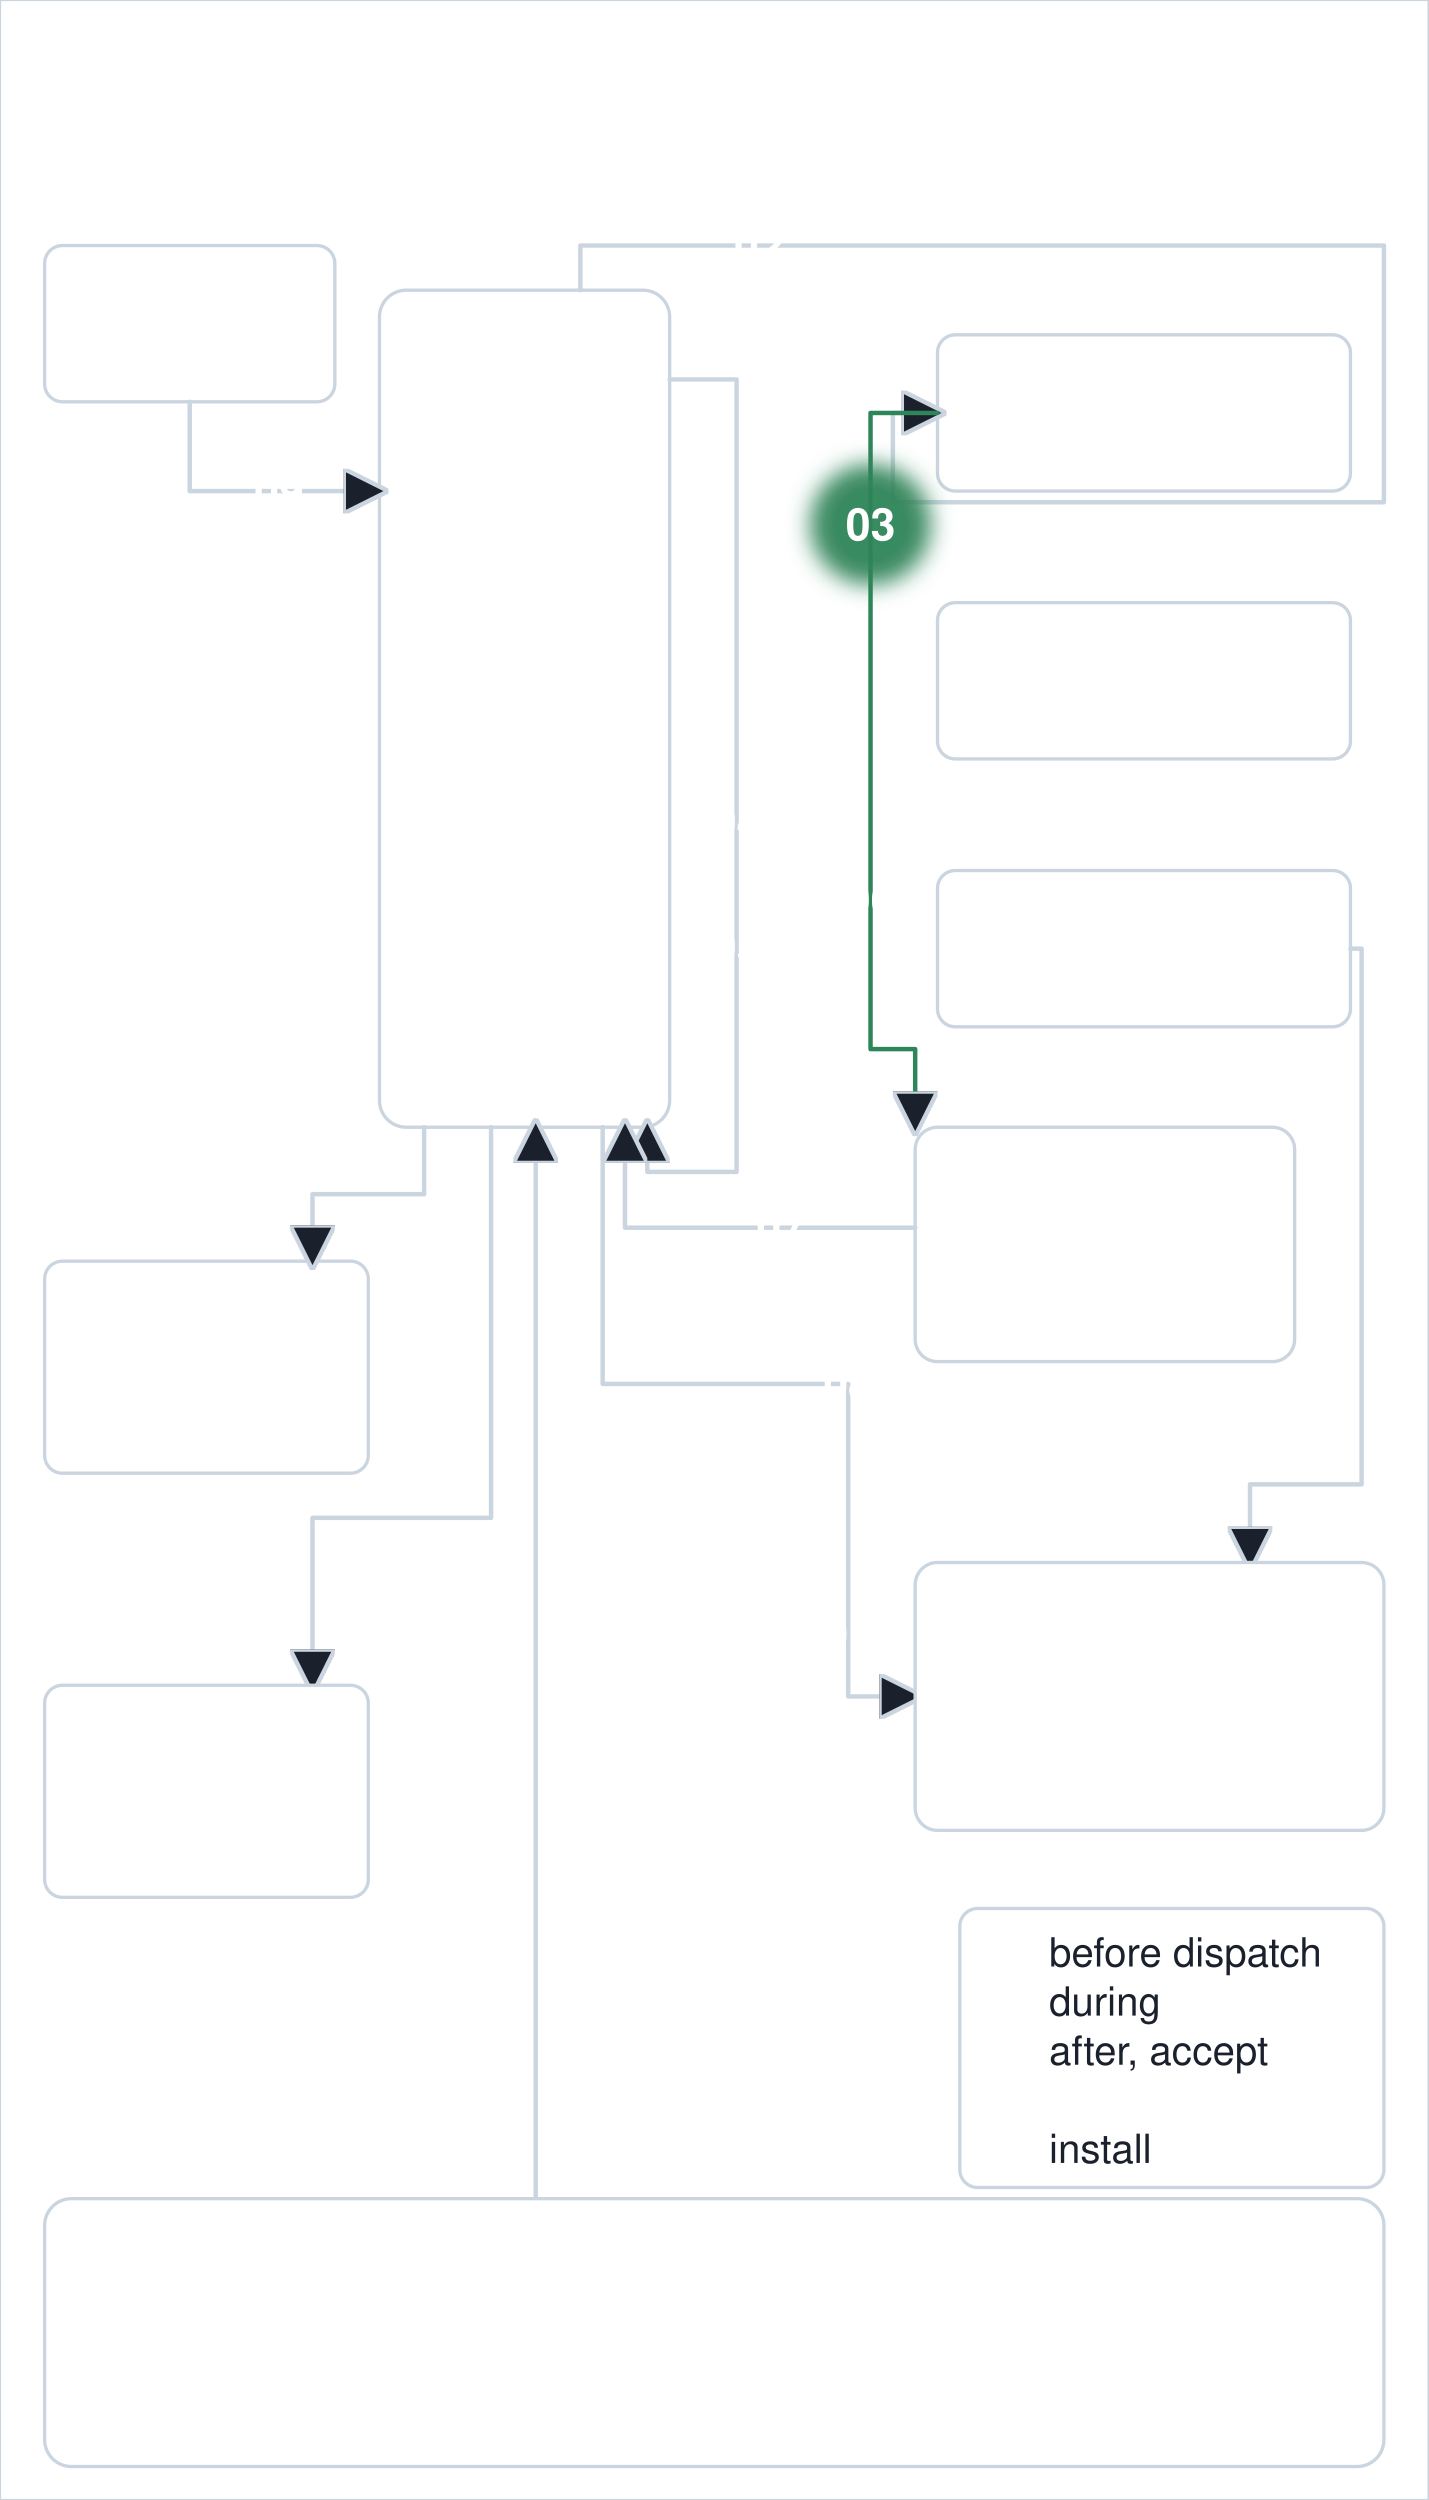
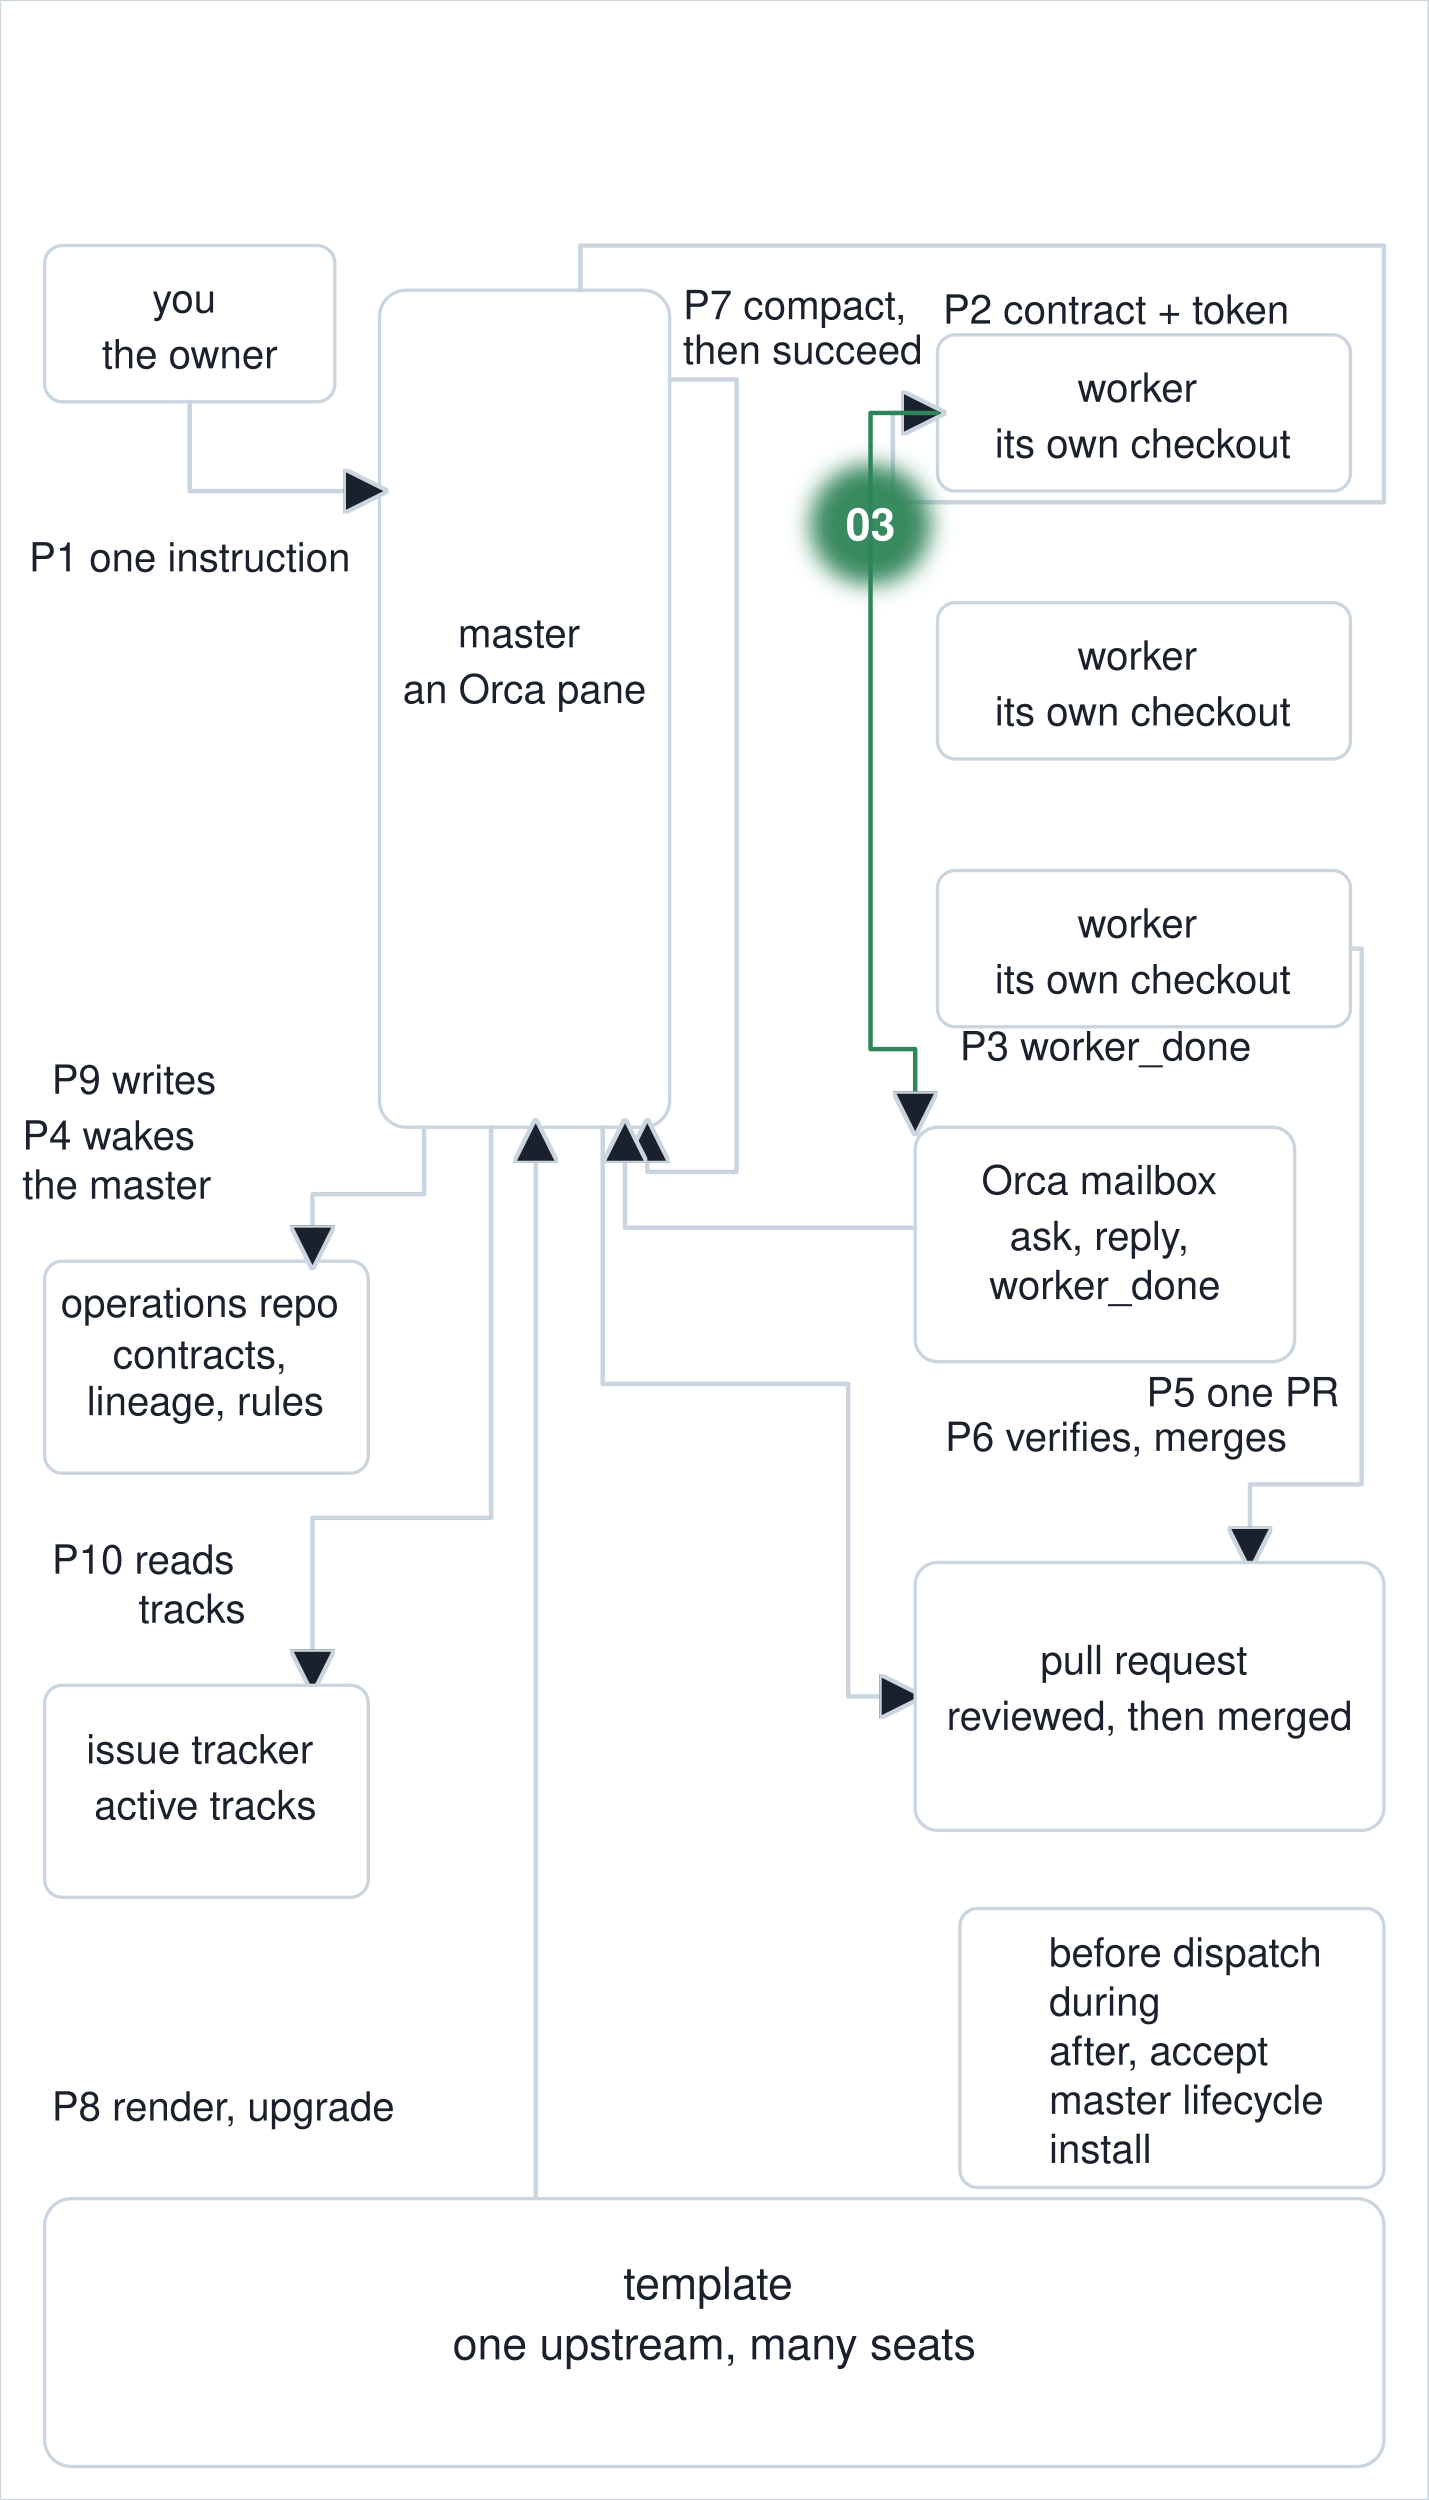
<svg xmlns="http://www.w3.org/2000/svg" width="640" height="1120" viewBox="0 0 640 1120" font-family="Helvetica, Arial, sans-serif">
  <defs>
    <marker id="system-arrow" markerWidth="10" markerHeight="10" refX="8" refY="5" orient="auto">
      <path d="M0,0 L10,5 L0,10 z" fill="#1a202c" stroke="#cbd5e0" />
    </marker>
    <filter id="glow-unit-03" x="-50%" y="-50%" width="200%" height="200%">
      <feGaussianBlur in="SourceGraphic" stdDeviation="5" result="coloredBlur" />
    </filter>
  </defs>
  <rect width="640" height="1120" fill="#ffffff" stroke="#cbd5e0" />
  <rect x="20" y="110" width="130" height="70" rx="8" fill="#ffffff" stroke="#cbd5e0" stroke-width="1.5" />
+   <text x="85" y="140" text-anchor="middle" font-size="18" fill="#1a202c">
+     <tspan x="85" dy="0">you</tspan>
+     <tspan x="85" dy="25">the owner</tspan>
+   </text>
  <rect x="170" y="130" width="130" height="375" rx="12" fill="#ffffff" stroke="#cbd5e0" stroke-width="1.5" />
+   <text x="235" y="290" text-anchor="middle" font-size="18" fill="#1a202c">
+     <tspan x="235" dy="0">master</tspan>
+     <tspan x="235" dy="25">an Orca pane</tspan>
+   </text>
  <rect x="420" y="150" width="185" height="70" rx="8" fill="#ffffff" stroke="#cbd5e0" stroke-width="1.5" />
+   <text x="512" y="180" text-anchor="middle" font-size="18" fill="#1a202c">
+     <tspan x="512" dy="0">worker</tspan>
+     <tspan x="512" dy="25">its own checkout</tspan>
+   </text>
  <rect x="420" y="270" width="185" height="70" rx="8" fill="#ffffff" stroke="#cbd5e0" stroke-width="1.5" />
+   <text x="512" y="300" text-anchor="middle" font-size="18" fill="#1a202c">
+     <tspan x="512" dy="0">worker</tspan>
+     <tspan x="512" dy="25">its own checkout</tspan>
+   </text>
  <rect x="420" y="390" width="185" height="70" rx="8" fill="#ffffff" stroke="#cbd5e0" stroke-width="1.5" />
+   <text x="512" y="420" text-anchor="middle" font-size="18" fill="#1a202c">
+     <tspan x="512" dy="0">worker</tspan>
+     <tspan x="512" dy="25">its own checkout</tspan>
+   </text>
  <path id="P1" d="M85 180 V220 H170" fill="none" stroke="#cbd5e0" stroke-width="2" stroke-linejoin="round" stroke-linecap="round" marker-end="url(#system-arrow)" />
-   <text x="125" y="227" text-anchor="middle" font-size="20" font-weight="bold" fill="#ffffff">09</text>
+   <text x="85" y="256" text-anchor="middle" font-size="18" fill="#1a202c">P1 one instruction</text>
  <path id="P2" d="M260 130 V110 H620 V225 H400 V185 H420" fill="none" stroke="#cbd5e0" stroke-width="2" stroke-linejoin="round" stroke-linecap="round" marker-end="url(#system-arrow)" />
-   <text x="340" y="117" text-anchor="middle" font-size="20" font-weight="bold" fill="#ffffff">02</text>
+   <text x="500" y="145" text-anchor="middle" font-size="18" fill="#1a202c">P2 contract + token</text>
  <path id="P7" d="M300 170 H330 V525 H290 V505" fill="none" stroke="#cbd5e0" stroke-width="2" stroke-linejoin="round" stroke-linecap="round" marker-end="url(#system-arrow)" />
-   <text x="330" y="375" text-anchor="middle" font-size="20" font-weight="bold" fill="#ffffff">04</text>
-   <text x="330" y="431" text-anchor="middle" font-size="20" font-weight="bold" fill="#ffffff">05</text>
+   <text x="306" y="143" text-anchor="start" font-size="18" fill="#1a202c">
+     <tspan x="306" dy="0">P7 compact,</tspan>
+     <tspan x="306" dy="20">then succeed</tspan>
+   </text>
  <path id="P3" d="M420 185 H390 V470 H410 V505" fill="none" stroke="#2f855a" stroke-width="2" stroke-linejoin="round" stroke-linecap="round" marker-end="url(#system-arrow)" />
+   <text x="430" y="475" text-anchor="start" font-size="18" fill="#1a202c">P3 worker_done</text>
  <circle id="check-03" cx="390" cy="235" r="26" fill="#2f855a" stroke="#2f855a" stroke-width="2" fill-opacity="0.95" filter="url(#glow-unit-03)" />
  <text x="390" y="242" text-anchor="middle" font-size="20" font-weight="bold" fill="#ffffff">03</text>
-   <text x="390" y="410" text-anchor="middle" font-size="20" font-weight="bold" fill="#ffffff">06</text>
  <rect x="410" y="505" width="170" height="105" rx="10" fill="#ffffff" stroke="#cbd5e0" stroke-width="1.5" />
+   <text x="495" y="535" text-anchor="middle" font-size="18" fill="#1a202c">
+     <tspan x="495" dy="0">Orca mailbox</tspan>
+     <tspan x="495" dy="25">ask, reply,</tspan>
+     <tspan x="495" dy="22">worker_done</tspan>
+   </text>
  <path id="P4" d="M410 550 H280 V505" fill="none" stroke="#cbd5e0" stroke-width="2" stroke-linejoin="round" stroke-linecap="round" marker-end="url(#system-arrow)" />
-   <text x="350" y="557" text-anchor="middle" font-size="20" font-weight="bold" fill="#ffffff">07</text>
+   <text x="10" y="515" text-anchor="start" font-size="18" fill="#1a202c">
+     <tspan x="10" dy="0">P4 wakes</tspan>
+     <tspan x="10" dy="22">the master</tspan>
+   </text>
  <path id="P5" d="M605 425 H610 V665 H560 V700" fill="none" stroke="#cbd5e0" stroke-width="2" stroke-linejoin="round" stroke-linecap="round" marker-end="url(#system-arrow)" />
+   <text x="600" y="630" text-anchor="end" font-size="18" fill="#1a202c">P5 one PR</text>
  <path id="P6" d="M270 505 V620 H380 V760 H410" fill="none" stroke="#cbd5e0" stroke-width="2" stroke-linejoin="round" stroke-linecap="round" marker-end="url(#system-arrow)" />
-   <text x="380" y="627" text-anchor="middle" font-size="20" font-weight="bold" fill="#ffffff">08</text>
-   <text x="380" y="739" text-anchor="middle" font-size="20" font-weight="bold" fill="#ffffff">01</text>
+   <text x="500" y="650" text-anchor="middle" font-size="18" fill="#1a202c">P6 verifies, merges</text>
  <rect x="20" y="565" width="145" height="95" rx="8" fill="#ffffff" stroke="#cbd5e0" stroke-width="1.5" />
+   <text x="92" y="590" text-anchor="middle" font-size="18" fill="#1a202c">
+     <tspan x="92" dy="0">operations repo</tspan>
+     <tspan x="92" dy="23">contracts,</tspan>
+     <tspan x="92" dy="21">lineage, rules</tspan>
+   </text>
  <path id="P9" d="M190 505 V535 H140 V565" fill="none" stroke="#cbd5e0" stroke-width="2" stroke-linejoin="round" stroke-linecap="round" marker-end="url(#system-arrow)" />
+   <text x="60" y="490" text-anchor="middle" font-size="18" fill="#1a202c">P9 writes</text>
  <path id="P10" d="M220 505 V680 H140 V755" fill="none" stroke="#cbd5e0" stroke-width="2" stroke-linejoin="round" stroke-linecap="round" marker-end="url(#system-arrow)" />
+   <text x="110" y="705" text-anchor="end" font-size="18" fill="#1a202c">
+     <tspan x="110" dy="0">P10 reads</tspan>
+     <tspan x="110" dy="22">tracks</tspan>
+   </text>
  <rect x="20" y="755" width="145" height="95" rx="8" fill="#ffffff" stroke="#cbd5e0" stroke-width="1.5" />
+   <text x="92" y="790" text-anchor="middle" font-size="18" fill="#1a202c">
+     <tspan x="92" dy="0">issue tracker</tspan>
+     <tspan x="92" dy="25">active tracks</tspan>
+   </text>
  <rect x="410" y="700" width="210" height="120" rx="10" fill="#ffffff" stroke="#cbd5e0" stroke-width="1.5" />
+   <text x="515" y="750" text-anchor="middle" font-size="18" fill="#1a202c">
+     <tspan x="515" dy="0">pull request</tspan>
+     <tspan x="515" dy="25">reviewed, then merged</tspan>
+   </text>
  <path id="P8" d="M240 985 V505" fill="none" stroke="#cbd5e0" stroke-width="2" stroke-linejoin="round" stroke-linecap="round" marker-end="url(#system-arrow)" />
+   <text x="100" y="950" text-anchor="middle" font-size="18" fill="#1a202c">P8 render, upgrade</text>
  <rect x="430" y="855" width="190" height="125" rx="8" fill="#ffffff" stroke="#cbd5e0" stroke-width="1.5" />
  <text x="470" y="881" font-size="18" fill="#1a202c">before dispatch</text>
  <text x="470" y="903" font-size="18" fill="#1a202c">during</text>
  <text x="470" y="925" font-size="18" fill="#1a202c">after, accept</text>
+   <text x="470" y="947" font-size="18" fill="#1a202c">master lifecycle</text>
  <text x="470" y="969" font-size="18" fill="#1a202c">install</text>
  <rect x="20" y="985" width="600" height="120" rx="12" fill="#ffffff" stroke="#cbd5e0" stroke-width="1.5" />
+   <text x="320" y="1030" text-anchor="middle" font-size="20" fill="#1a202c">
+     <tspan x="320" dy="0">template</tspan>
+     <tspan x="320" dy="27">one upstream, many seats</tspan>
+   </text>
</svg>
